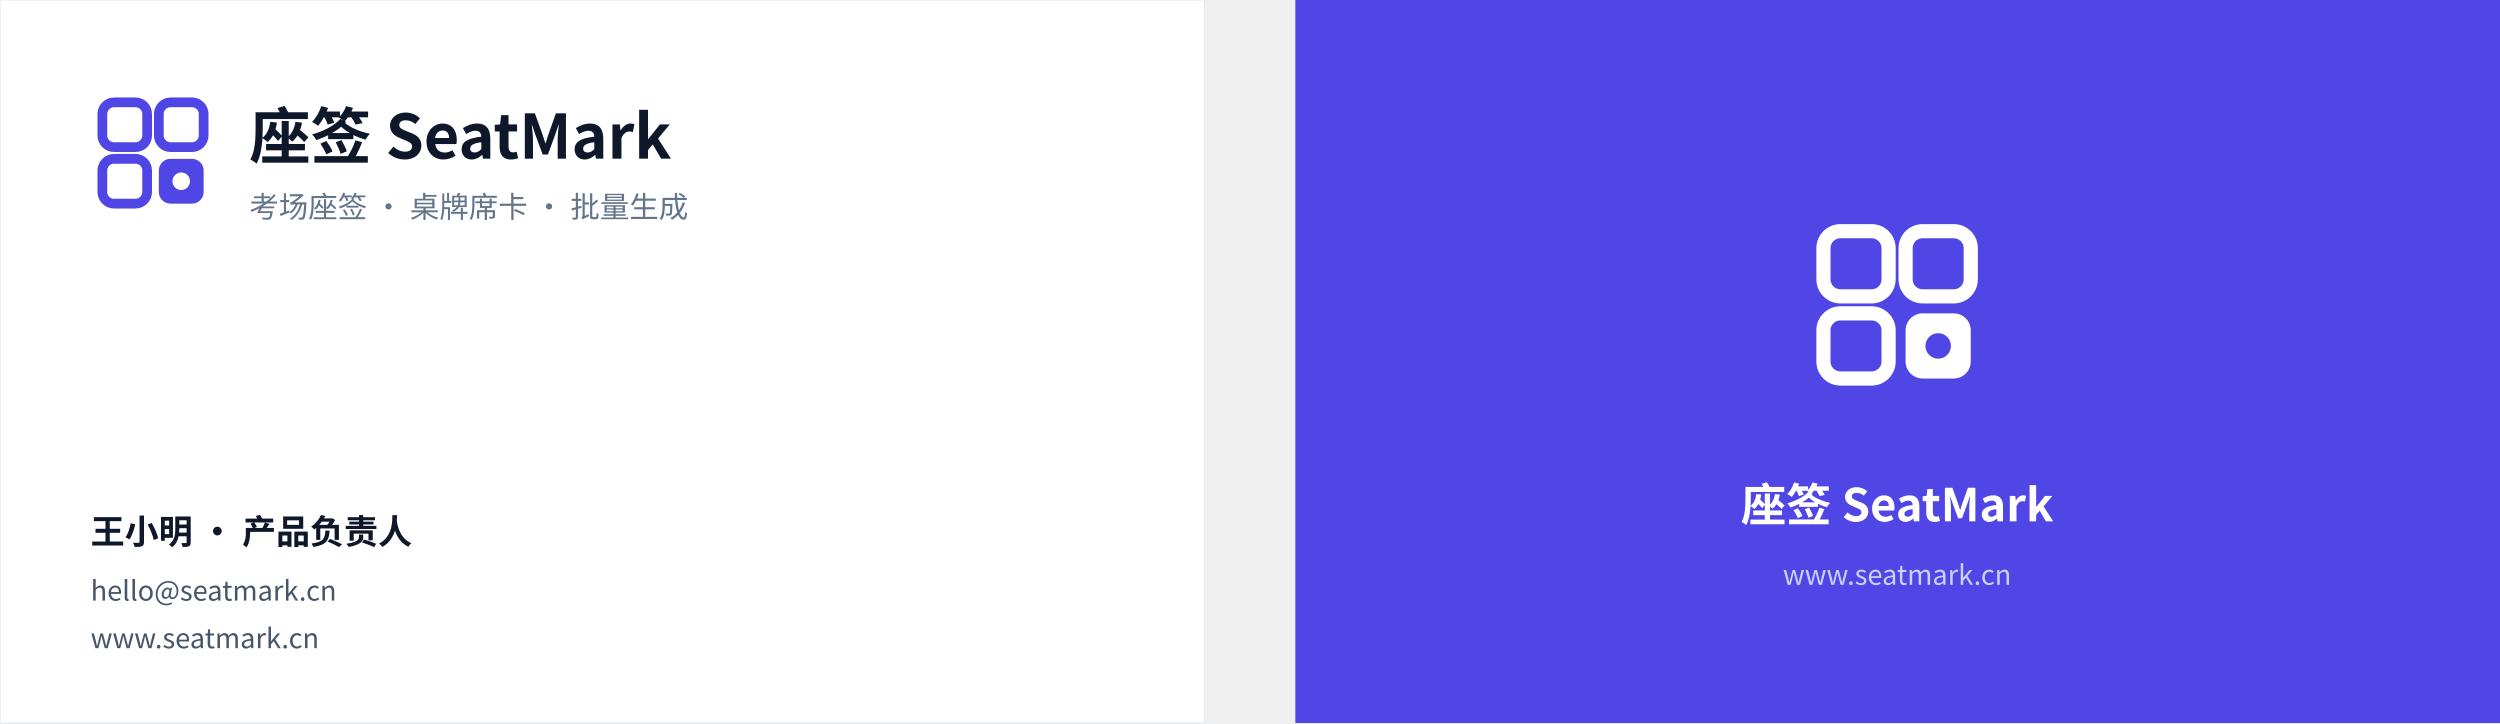
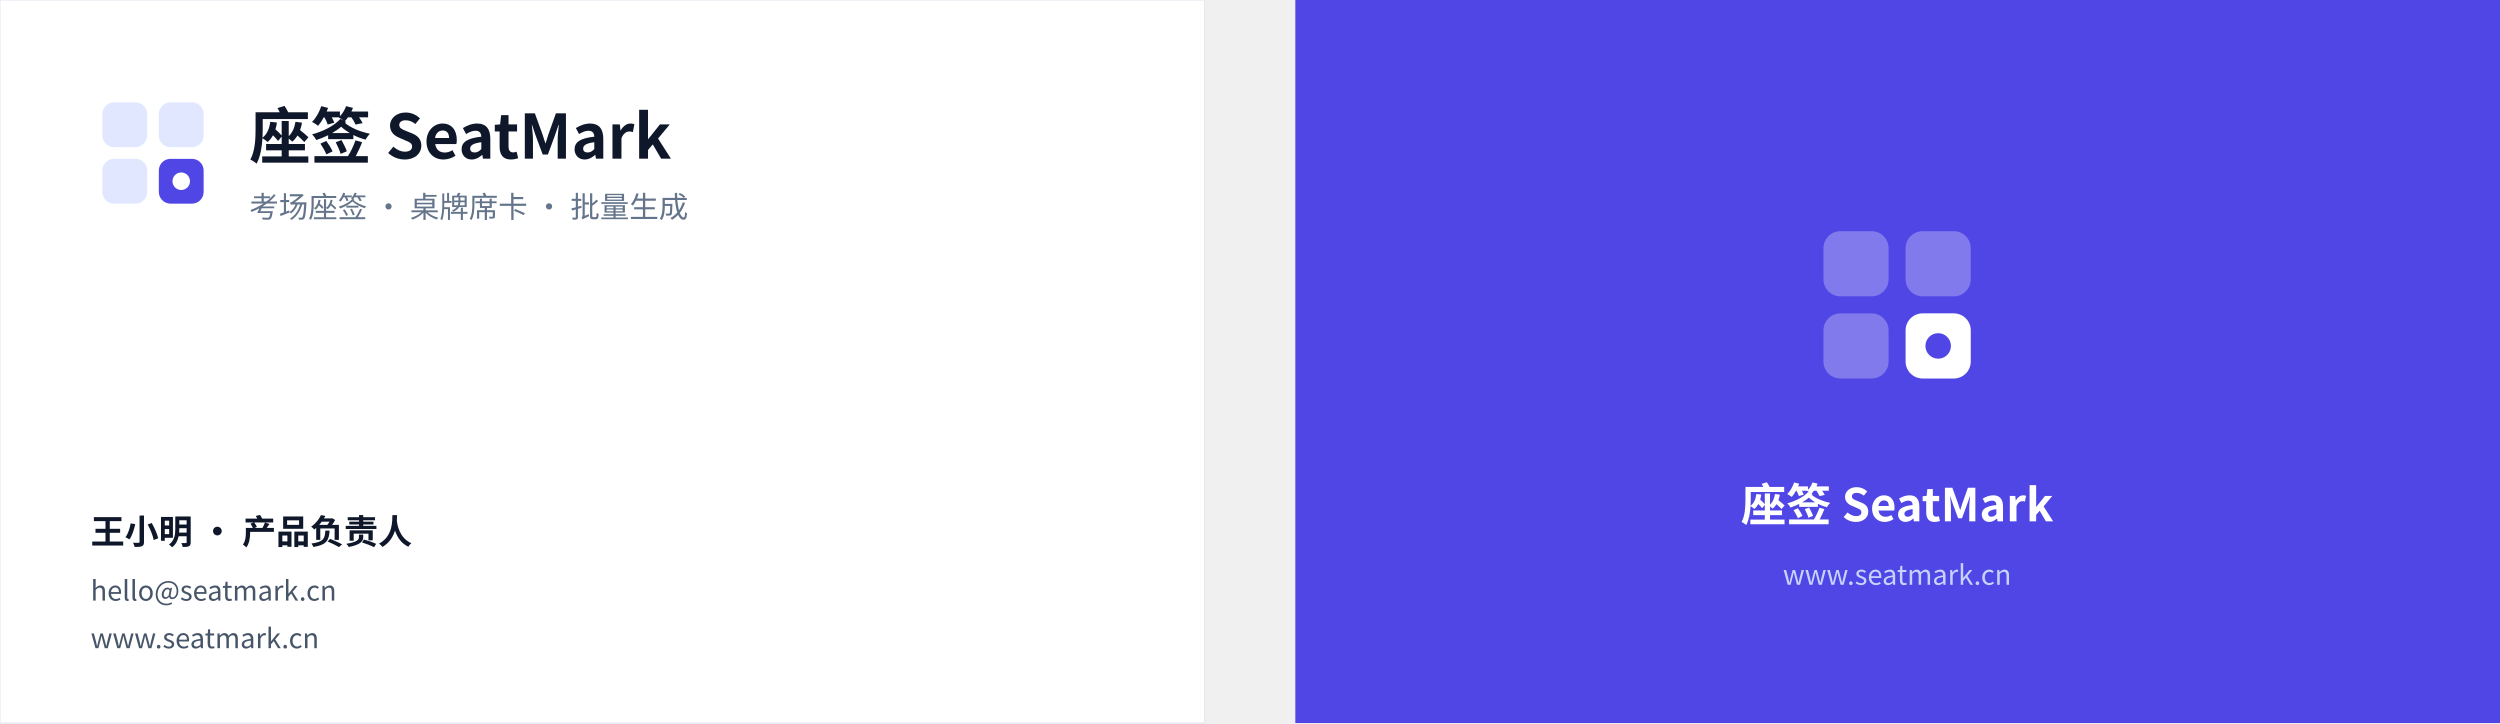
<svg xmlns="http://www.w3.org/2000/svg" width="2206" height="638" viewBox="0 0 2206 638" font-family="'Noto Sans CJK SC','PingFang SC','Microsoft YaHei',sans-serif">
  <g>
    <rect width="1063" height="638" fill="#fff" stroke="#e2e8f0" />
    <g transform="translate(80,80) scale(1.71875)">
-       <rect x="6" y="6" width="23" height="23" rx="6" fill="none" stroke="#4f46e5" stroke-width="5" />
-       <rect x="35" y="6" width="23" height="23" rx="6" fill="none" stroke="#4f46e5" stroke-width="5" />
-       <rect x="6" y="35" width="23" height="23" rx="6" fill="none" stroke="#4f46e5" stroke-width="5" />
+       <rect x="6" y="6" width="23" height="23" rx="6" fill="#e0e7ff" />
+       <rect x="35" y="6" width="23" height="23" rx="6" fill="#e0e7ff" />
+       <rect x="6" y="35" width="23" height="23" rx="6" fill="#e0e7ff" />
      <rect x="35" y="35" width="23" height="23" rx="6" fill="#4f46e5" />
      <circle cx="46.5" cy="46.5" r="4.5" fill="#fff" />
    </g>
    <text x="220" y="140" font-size="54" font-weight="700" fill="#0f172a">座签 SeatMark</text>
    <text x="220" y="192" font-size="26" fill="#64748b">考场座签 · 桌牌席卡 · 批量生成</text>
    <text x="80" y="480" font-size="30" font-weight="600" fill="#0f172a">王小明 · 产品负责人</text>
    <text x="80" y="530" font-size="24" fill="#475569">hello@seatmark.cn</text>
    <text x="80" y="572" font-size="24" fill="#475569">www.seatmark.cn</text>
  </g>
  <g transform="translate(1143,0)">
    <rect width="1063" height="638" fill="#4f46e5" />
    <g transform="translate(451,189) scale(2.5)">
-       <rect x="6" y="6" width="23" height="23" rx="6" fill="none" stroke="#ffffff" stroke-width="5" />
-       <rect x="35" y="6" width="23" height="23" rx="6" fill="none" stroke="#ffffff" stroke-width="5" />
-       <rect x="6" y="35" width="23" height="23" rx="6" fill="none" stroke="#ffffff" stroke-width="5" />
+       <rect x="6" y="6" width="23" height="23" rx="6" fill="rgba(255,255,255,0.28)" />
+       <rect x="35" y="6" width="23" height="23" rx="6" fill="rgba(255,255,255,0.28)" />
+       <rect x="6" y="35" width="23" height="23" rx="6" fill="rgba(255,255,255,0.28)" />
      <rect x="35" y="35" width="23" height="23" rx="6" fill="#ffffff" />
      <circle cx="46.5" cy="46.5" r="4.5" fill="#4f46e5" />
    </g>
    <text x="531" y="460" text-anchor="middle" font-size="40" font-weight="700" fill="#fff">座签 SeatMark</text>
    <text x="531" y="516" text-anchor="middle" font-size="24" fill="#c7d2fe">www.seatmark.cn</text>
  </g>
</svg>
